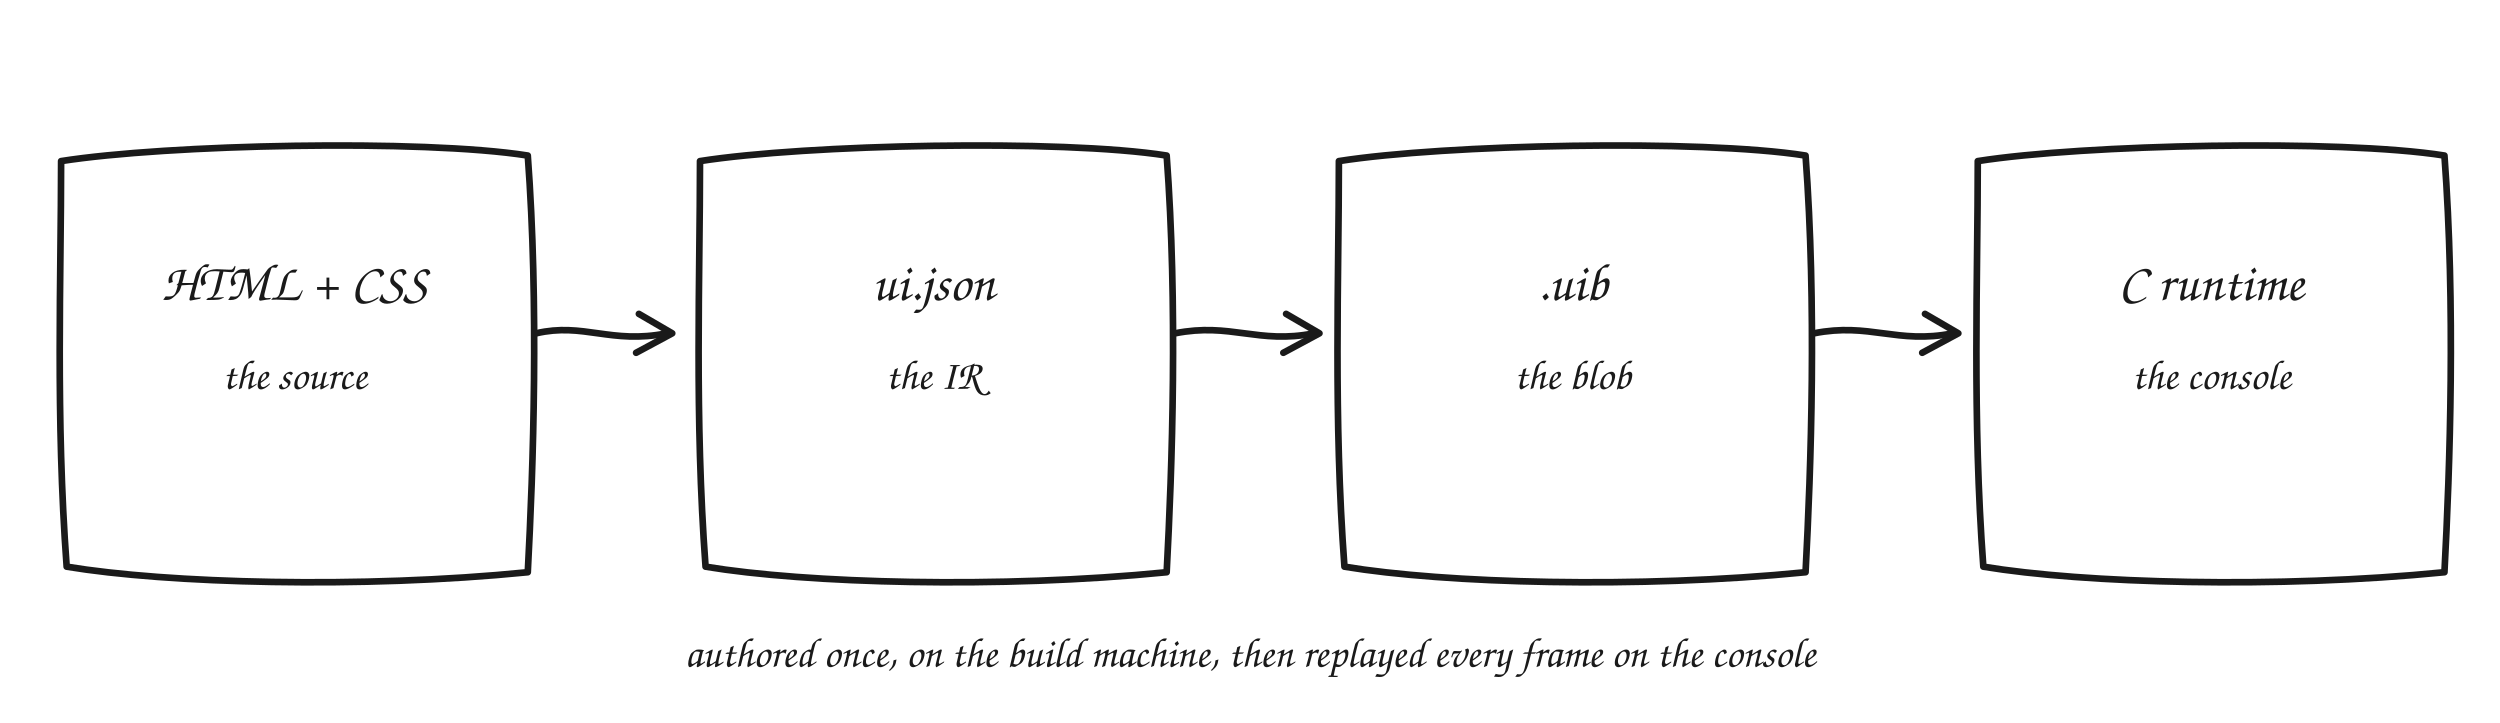
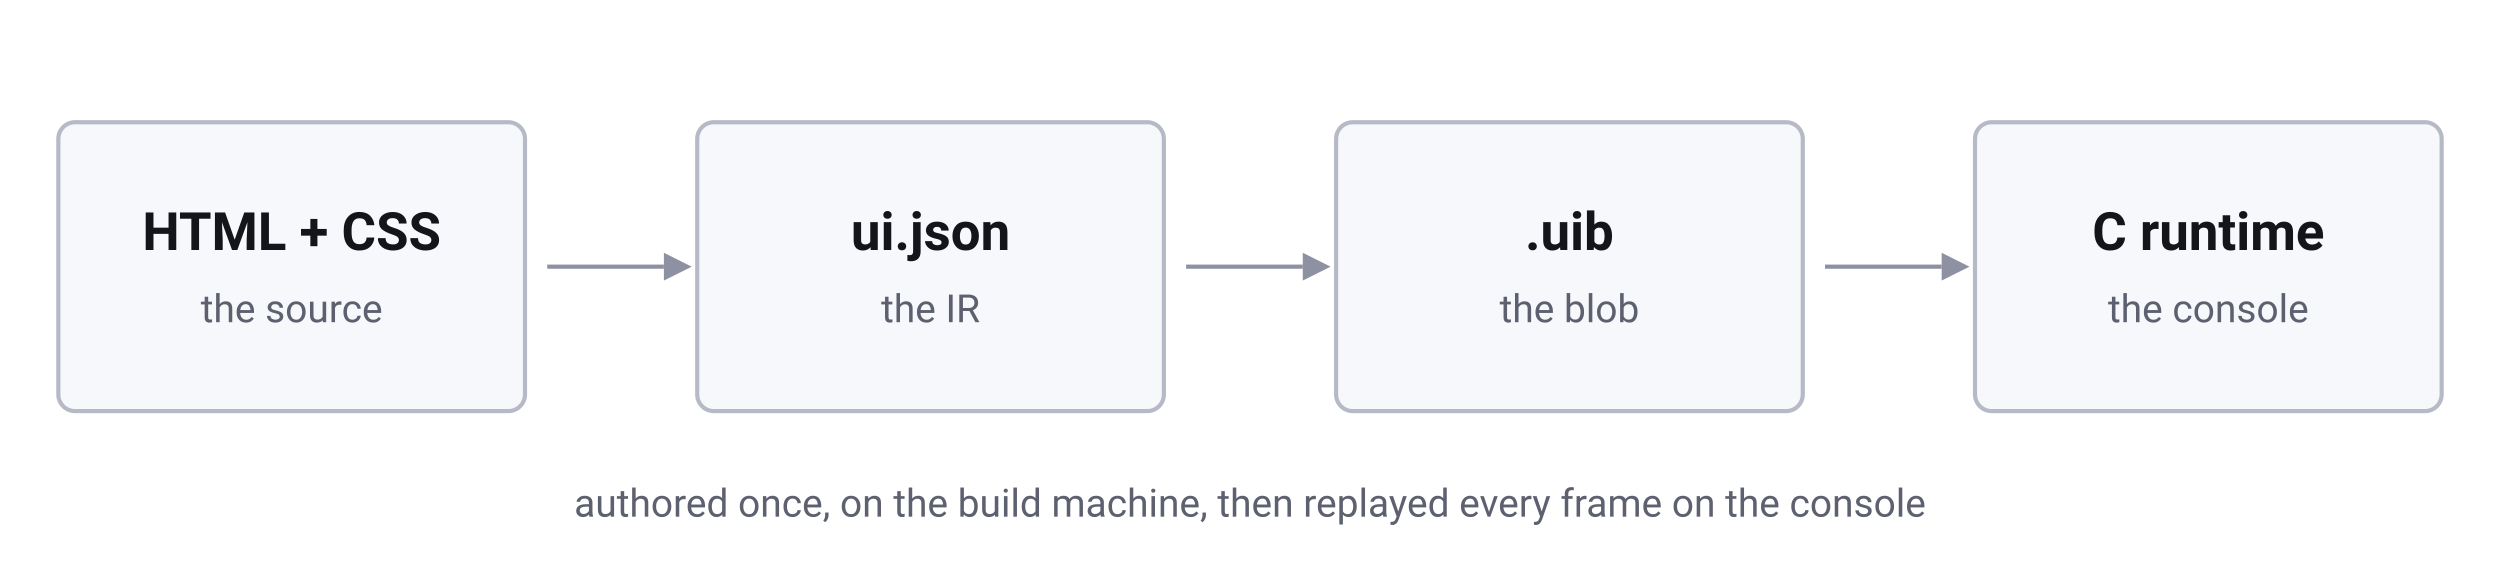
- <svg xmlns="http://www.w3.org/2000/svg" viewBox="0 0 900 260" width="900" height="260" role="img" aria-labelledby="t d">
-   <g fill="none" stroke="#1a1a1a" stroke-width="2.4" stroke-linecap="round" stroke-linejoin="round" font-family="Segoe Print, 'Bradley Hand', 'Comic Sans MS', cursive" font-size="22">
-     <path d="M22,58 C60,52 152,50 190,56 C194,110 192,168 190,206 C130,212 60,210 24,204 C20,150 22,100 22,58 Z" />
-     <text x="106" y="108" text-anchor="middle" stroke="none" fill="#1a1a1a" font-size="19">HTML + CSS</text>
-     <text x="106" y="140" text-anchor="middle" stroke="none" fill="#1a1a1a" font-size="15">the source</text>
-     <path d="M252,58 C290,52 382,50 420,56 C424,110 422,168 420,206 C360,212 290,210 254,204 C250,150 252,100 252,58 Z" />
-     <text x="336" y="108" text-anchor="middle" stroke="none" fill="#1a1a1a" font-size="19">ui.json</text>
-     <text x="336" y="140" text-anchor="middle" stroke="none" fill="#1a1a1a" font-size="15">the IR</text>
-     <path d="M482,58 C520,52 612,50 650,56 C654,110 652,168 650,206 C590,212 520,210 484,204 C480,150 482,100 482,58 Z" />
-     <text x="566" y="108" text-anchor="middle" stroke="none" fill="#1a1a1a" font-size="19">.uib</text>
-     <text x="566" y="140" text-anchor="middle" stroke="none" fill="#1a1a1a" font-size="15">the blob</text>
-     <path d="M712,58 C750,52 842,50 880,56 C884,110 882,168 880,206 C820,212 750,210 714,204 C710,150 712,100 712,58 Z" />
-     <text x="796" y="108" text-anchor="middle" stroke="none" fill="#1a1a1a" font-size="19">C runtime</text>
-     <text x="796" y="140" text-anchor="middle" stroke="none" fill="#1a1a1a" font-size="15">the console</text>
-     <path d="M193,120 C210,116 220,124 240,120" />
-     <path d="M230,113 L242,120 L229,127" />
-     <path d="M423,120 C443,116 453,124 473,120" />
-     <path d="M463,113 L475,120 L462,127" />
-     <path d="M653,120 C673,116 683,124 703,120" />
-     <path d="M693,113 L705,120 L692,127" />
+ <svg xmlns="http://www.w3.org/2000/svg" viewBox="0 0 900 210" width="900" height="210" role="img" aria-labelledby="t d">
+   <style>
+   /* Loaded through an img element, so currentColor cannot reach the
+      page's text colour. The site's palette follows the reader's system
+      preference, so the same media query keeps the figure with it. */
+   .box  { fill: #f7f8fb; stroke: #b6bac7; stroke-width: 1.5; }
+   .name { fill: #14151a; font: 600 19px system-ui, -apple-system, "Segoe UI", Roboto, "Helvetica Neue", Arial, sans-serif; }
+   .role { fill: #5c606f; font: 400 14px system-ui, -apple-system, "Segoe UI", Roboto, "Helvetica Neue", Arial, sans-serif; }
+   .flow { fill: #8d91a1; stroke: #8d91a1; stroke-width: 1.5; }
+   .cap  { fill: #5c606f; font: 400 14px system-ui, -apple-system, "Segoe UI", Roboto, "Helvetica Neue", Arial, sans-serif; }
+   @media (prefers-color-scheme: dark) {
+     .box  { fill: #2a2d3a; stroke: #565b70; }
+     .name { fill: #e8e9ee; }
+     .role { fill: #a9aec0; }
+     .flow { fill: #838aa3; stroke: #838aa3; }
+     .cap  { fill: #a9aec0; }
+   }
+ </style>
+   <rect class="box" x="21" y="44" width="168" height="104" rx="6" />
+   <text class="name" x="105" y="90" text-anchor="middle">HTML + CSS</text>
+   <text class="role" x="105" y="116" text-anchor="middle">the source</text>
+   <rect class="box" x="251" y="44" width="168" height="104" rx="6" />
+   <text class="name" x="335" y="90" text-anchor="middle">ui.json</text>
+   <text class="role" x="335" y="116" text-anchor="middle">the IR</text>
+   <rect class="box" x="481" y="44" width="168" height="104" rx="6" />
+   <text class="name" x="565" y="90" text-anchor="middle">.uib</text>
+   <text class="role" x="565" y="116" text-anchor="middle">the blob</text>
+   <rect class="box" x="711" y="44" width="168" height="104" rx="6" />
+   <text class="name" x="795" y="90" text-anchor="middle">C runtime</text>
+   <text class="role" x="795" y="116" text-anchor="middle">the console</text>
+   <g class="flow">
+     <path d="M197,96 H239" />
+     <path d="M239,91 L249,96 L239,101 Z" stroke="none" />
+     <path d="M427,96 H469" />
+     <path d="M469,91 L479,96 L469,101 Z" stroke="none" />
+     <path d="M657,96 H699" />
+     <path d="M699,91 L709,96 L699,101 Z" stroke="none" />
  </g>
-   <text x="450" y="240" text-anchor="middle" fill="#1a1a1a" font-family="Segoe Print, 'Bradley Hand', 'Comic Sans MS', cursive" font-size="15">authored once, on the build machine, then replayed every frame on the console</text>
+   <text class="cap" x="450" y="186" text-anchor="middle">authored once, on the build machine, then replayed every frame on the console</text>
</svg>
